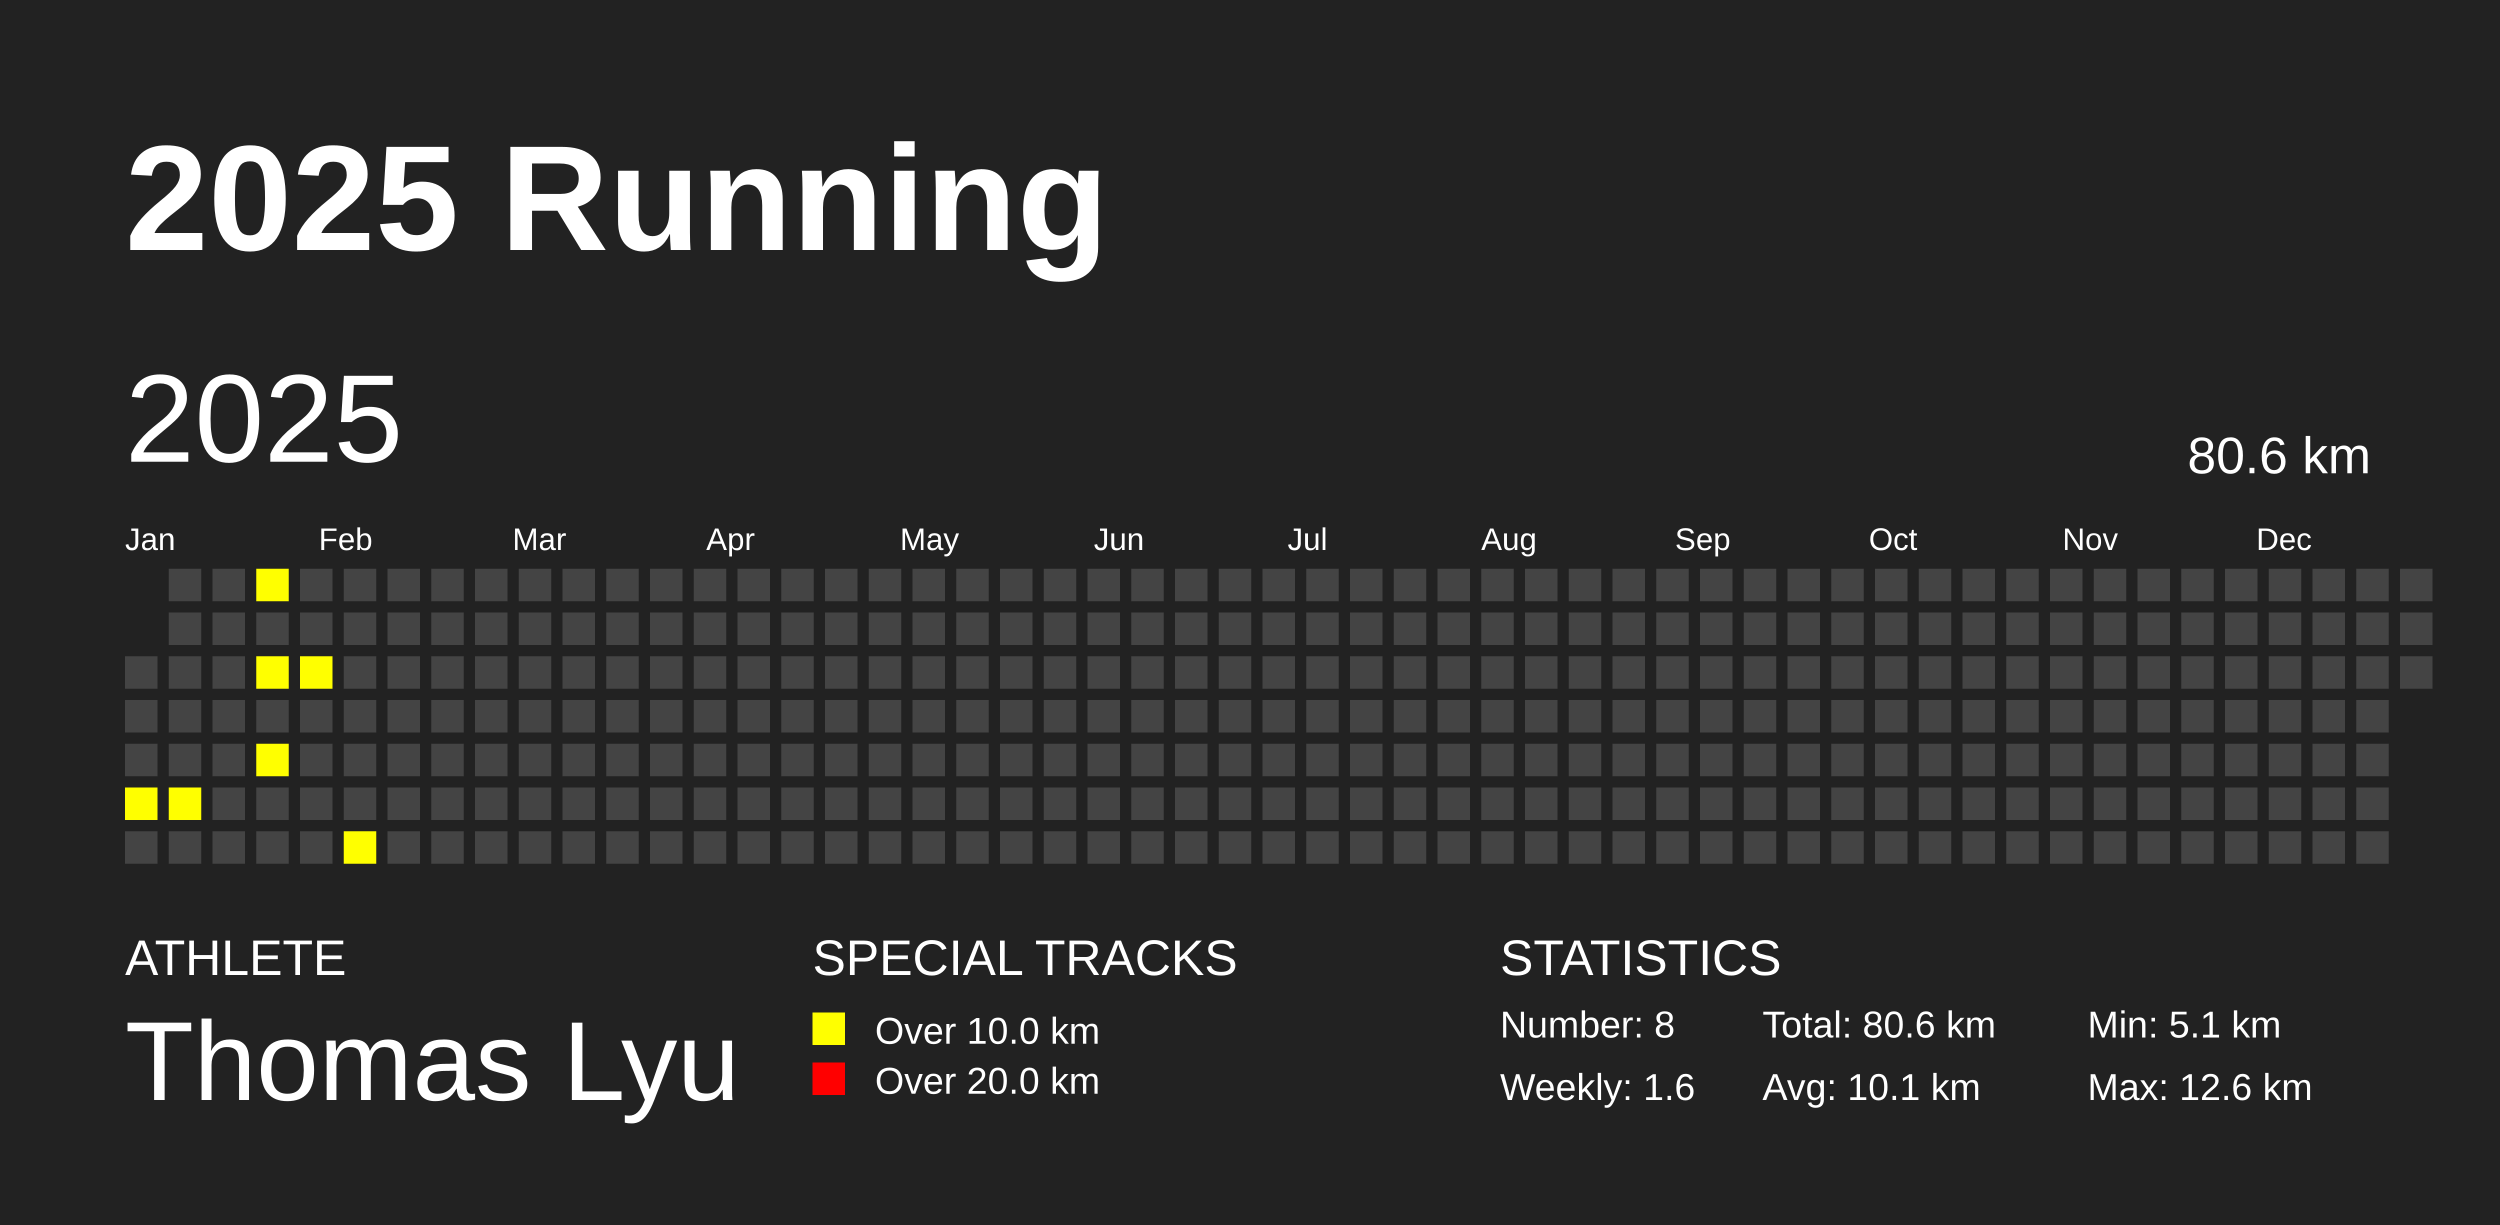
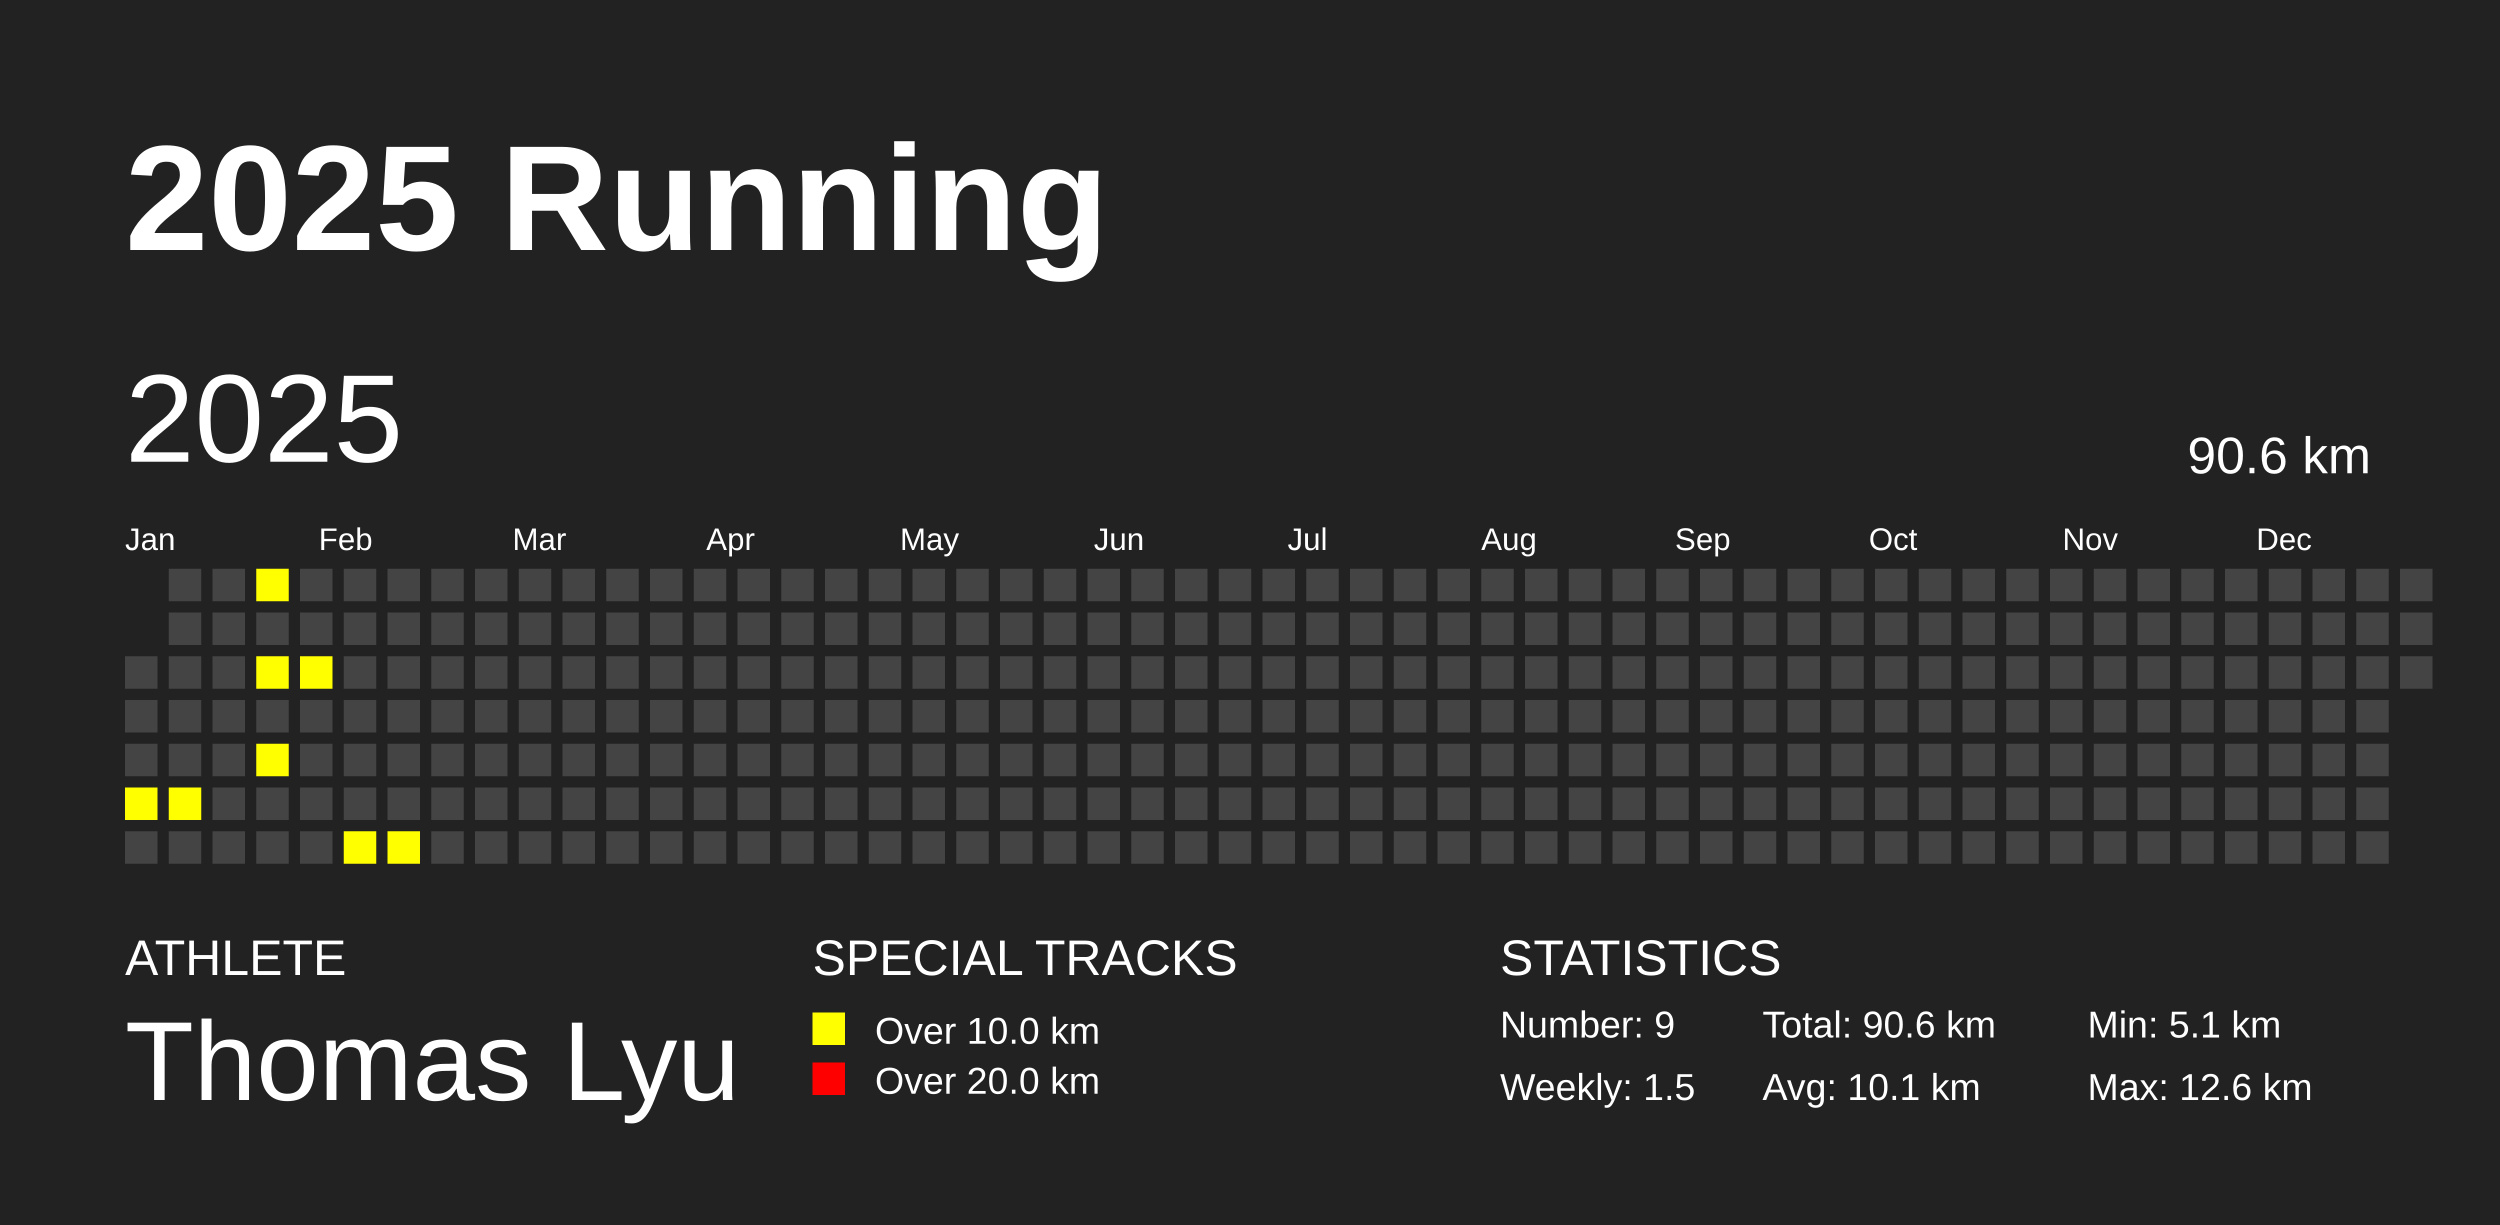
<svg xmlns="http://www.w3.org/2000/svg" baseProfile="full" height="98mm" version="1.1" viewBox="0,0,200,98" width="200mm">
  <defs />
  <rect fill="#222222" height="98" width="200" x="0" y="0" />
  <text fill="#FFFFFF" style="font-size:12px; font-family:Arial; font-weight:bold;" x="10" y="20">2025 Running</text>
  <text fill="#FFFFFF" style="font-size:4px; font-family:Arial" x="10" y="78">ATHLETE</text>
  <text fill="#FFFFFF" style="font-size:9px; font-family:Arial" x="10" y="88">Thomas Lyu</text>
  <text fill="#FFFFFF" style="font-size:4px; font-family:Arial" x="65" y="78">SPECIAL TRACKS</text>
  <rect fill="yellow" height="2.6" width="2.6" x="65" y="81" />
  <text fill="#FFFFFF" style="font-size:3px; font-family:Arial" x="70" y="83.5">Over 10.0 km</text>
  <rect fill="red" height="2.6" width="2.6" x="65" y="85" />
  <text fill="#FFFFFF" style="font-size:3px; font-family:Arial" x="70" y="87.5">Over 20.0 km</text>
  <text fill="#FFFFFF" style="font-size:4px; font-family:Arial" x="120" y="78">STATISTICS</text>
-   <text fill="#FFFFFF" style="font-size:3px; font-family:Arial" x="120" y="83">Number: 8</text>
-   <text fill="#FFFFFF" style="font-size:3px; font-family:Arial" x="120" y="88">Weekly: 1.6</text>
-   <text fill="#FFFFFF" style="font-size:3px; font-family:Arial" x="141" y="83">Total: 80.6 km</text>
+   <text fill="#FFFFFF" style="font-size:3px; font-family:Arial" x="120" y="83">Number: 9</text>
+   <text fill="#FFFFFF" style="font-size:3px; font-family:Arial" x="120" y="88">Weekly: 1.5</text>
+   <text fill="#FFFFFF" style="font-size:3px; font-family:Arial" x="141" y="83">Total: 90.6 km</text>
  <text fill="#FFFFFF" style="font-size:3px; font-family:Arial" x="141" y="88">Avg: 10.1 km</text>
  <text fill="#FFFFFF" style="font-size:3px; font-family:Arial" x="167" y="83">Min: 5.1 km</text>
  <text fill="#FFFFFF" style="font-size:3px; font-family:Arial" x="167" y="88">Max: 12.6 km</text>
  <text dominant-baseline="hanging" fill="#FFFFFF" style="font-size:10.0px; font-family:Arial;" x="10" y="30">2025</text>
-   <text dominant-baseline="hanging" fill="#FFFFFF" style="font-size:4.125px; font-family:Arial;" x="175" y="35">80.6 km</text>
+   <text dominant-baseline="hanging" fill="#FFFFFF" style="font-size:4.125px; font-family:Arial;" x="175" y="35">90.6 km</text>
  <text fill="#FFFFFF" style="font-size:2.5px; font-family:Arial" x="10.0" y="44">Jan</text>
  <text fill="#FFFFFF" style="font-size:2.5px; font-family:Arial" x="25.5" y="44">Feb</text>
  <text fill="#FFFFFF" style="font-size:2.5px; font-family:Arial" x="41.0" y="44">Mar</text>
  <text fill="#FFFFFF" style="font-size:2.5px; font-family:Arial" x="56.5" y="44">Apr</text>
  <text fill="#FFFFFF" style="font-size:2.5px; font-family:Arial" x="72.0" y="44">May</text>
  <text fill="#FFFFFF" style="font-size:2.5px; font-family:Arial" x="87.5" y="44">Jun</text>
  <text fill="#FFFFFF" style="font-size:2.5px; font-family:Arial" x="103.0" y="44">Jul</text>
  <text fill="#FFFFFF" style="font-size:2.5px; font-family:Arial" x="118.5" y="44">Aug</text>
  <text fill="#FFFFFF" style="font-size:2.5px; font-family:Arial" x="134.0" y="44">Sep</text>
  <text fill="#FFFFFF" style="font-size:2.5px; font-family:Arial" x="149.5" y="44">Oct</text>
  <text fill="#FFFFFF" style="font-size:2.5px; font-family:Arial" x="165.0" y="44">Nov</text>
  <text fill="#FFFFFF" style="font-size:2.5px; font-family:Arial" x="180.5" y="44">Dec</text>
  <rect fill="#444444" height="2.6" width="2.6" x="10.0" y="52.5" />
  <rect fill="#444444" height="2.6" width="2.6" x="10.0" y="56.0" />
  <rect fill="#444444" height="2.6" width="2.6" x="10.0" y="59.5" />
  <rect fill="yellow" height="2.6" width="2.6" x="10.0" y="63.0" />
  <rect fill="#444444" height="2.6" width="2.6" x="10.0" y="66.5" />
  <rect fill="#444444" height="2.6" width="2.6" x="13.5" y="45.5" />
  <rect fill="#444444" height="2.6" width="2.6" x="13.5" y="49.0" />
  <rect fill="#444444" height="2.6" width="2.6" x="13.5" y="52.5" />
  <rect fill="#444444" height="2.6" width="2.6" x="13.5" y="56.0" />
  <rect fill="#444444" height="2.6" width="2.6" x="13.5" y="59.5" />
  <rect fill="yellow" height="2.6" width="2.6" x="13.5" y="63.0" />
  <rect fill="#444444" height="2.6" width="2.6" x="13.5" y="66.5" />
  <rect fill="#444444" height="2.6" width="2.6" x="17.0" y="45.5" />
  <rect fill="#444444" height="2.6" width="2.6" x="17.0" y="49.0" />
  <rect fill="#444444" height="2.6" width="2.6" x="17.0" y="52.5" />
  <rect fill="#444444" height="2.6" width="2.6" x="17.0" y="56.0" />
  <rect fill="#444444" height="2.6" width="2.6" x="17.0" y="59.5" />
  <rect fill="#444444" height="2.6" width="2.6" x="17.0" y="63.0" />
  <rect fill="#444444" height="2.6" width="2.6" x="17.0" y="66.5" />
  <rect fill="yellow" height="2.6" width="2.6" x="20.5" y="45.5" />
  <rect fill="#444444" height="2.6" width="2.6" x="20.5" y="49.0" />
  <rect fill="yellow" height="2.6" width="2.6" x="20.5" y="52.5" />
  <rect fill="#444444" height="2.6" width="2.6" x="20.5" y="56.0" />
  <rect fill="yellow" height="2.6" width="2.6" x="20.5" y="59.5" />
  <rect fill="#444444" height="2.6" width="2.6" x="20.5" y="63.0" />
  <rect fill="#444444" height="2.6" width="2.6" x="20.5" y="66.5" />
  <rect fill="#444444" height="2.6" width="2.6" x="24.0" y="45.5" />
  <rect fill="#444444" height="2.6" width="2.6" x="24.0" y="49.0" />
  <rect fill="yellow" height="2.6" width="2.6" x="24.0" y="52.5" />
  <rect fill="#444444" height="2.6" width="2.6" x="24.0" y="56.0" />
  <rect fill="#444444" height="2.6" width="2.6" x="24.0" y="59.5" />
  <rect fill="#444444" height="2.6" width="2.6" x="24.0" y="63.0" />
  <rect fill="#444444" height="2.6" width="2.6" x="24.0" y="66.5" />
  <rect fill="#444444" height="2.6" width="2.6" x="27.5" y="45.5" />
  <rect fill="#444444" height="2.6" width="2.6" x="27.5" y="49.0" />
  <rect fill="#444444" height="2.6" width="2.6" x="27.5" y="52.5" />
  <rect fill="#444444" height="2.6" width="2.6" x="27.5" y="56.0" />
  <rect fill="#444444" height="2.6" width="2.6" x="27.5" y="59.5" />
  <rect fill="#444444" height="2.6" width="2.6" x="27.5" y="63.0" />
  <rect fill="yellow" height="2.6" width="2.6" x="27.5" y="66.5" />
  <rect fill="#444444" height="2.6" width="2.6" x="31.0" y="45.5" />
  <rect fill="#444444" height="2.6" width="2.6" x="31.0" y="49.0" />
  <rect fill="#444444" height="2.6" width="2.6" x="31.0" y="52.5" />
  <rect fill="#444444" height="2.6" width="2.6" x="31.0" y="56.0" />
  <rect fill="#444444" height="2.6" width="2.6" x="31.0" y="59.5" />
  <rect fill="#444444" height="2.6" width="2.6" x="31.0" y="63.0" />
-   <rect fill="#444444" height="2.6" width="2.6" x="31.0" y="66.5" />
+   <rect fill="yellow" height="2.6" width="2.6" x="31.0" y="66.5" />
  <rect fill="#444444" height="2.6" width="2.6" x="34.5" y="45.5" />
  <rect fill="#444444" height="2.6" width="2.6" x="34.5" y="49.0" />
  <rect fill="#444444" height="2.6" width="2.6" x="34.5" y="52.5" />
  <rect fill="#444444" height="2.6" width="2.6" x="34.5" y="56.0" />
  <rect fill="#444444" height="2.6" width="2.6" x="34.5" y="59.5" />
  <rect fill="#444444" height="2.6" width="2.6" x="34.5" y="63.0" />
  <rect fill="#444444" height="2.6" width="2.6" x="34.5" y="66.5" />
  <rect fill="#444444" height="2.6" width="2.6" x="38.0" y="45.5" />
  <rect fill="#444444" height="2.6" width="2.6" x="38.0" y="49.0" />
  <rect fill="#444444" height="2.6" width="2.6" x="38.0" y="52.5" />
  <rect fill="#444444" height="2.6" width="2.6" x="38.0" y="56.0" />
  <rect fill="#444444" height="2.6" width="2.6" x="38.0" y="59.5" />
  <rect fill="#444444" height="2.6" width="2.6" x="38.0" y="63.0" />
  <rect fill="#444444" height="2.6" width="2.6" x="38.0" y="66.5" />
  <rect fill="#444444" height="2.6" width="2.6" x="41.5" y="45.5" />
  <rect fill="#444444" height="2.6" width="2.6" x="41.5" y="49.0" />
  <rect fill="#444444" height="2.6" width="2.6" x="41.5" y="52.5" />
  <rect fill="#444444" height="2.6" width="2.6" x="41.5" y="56.0" />
  <rect fill="#444444" height="2.6" width="2.6" x="41.5" y="59.5" />
  <rect fill="#444444" height="2.6" width="2.6" x="41.5" y="63.0" />
  <rect fill="#444444" height="2.6" width="2.6" x="41.5" y="66.5" />
  <rect fill="#444444" height="2.6" width="2.6" x="45.0" y="45.5" />
  <rect fill="#444444" height="2.6" width="2.6" x="45.0" y="49.0" />
  <rect fill="#444444" height="2.6" width="2.6" x="45.0" y="52.5" />
  <rect fill="#444444" height="2.6" width="2.6" x="45.0" y="56.0" />
  <rect fill="#444444" height="2.6" width="2.6" x="45.0" y="59.5" />
  <rect fill="#444444" height="2.6" width="2.6" x="45.0" y="63.0" />
  <rect fill="#444444" height="2.6" width="2.6" x="45.0" y="66.5" />
  <rect fill="#444444" height="2.6" width="2.6" x="48.5" y="45.5" />
  <rect fill="#444444" height="2.6" width="2.6" x="48.5" y="49.0" />
  <rect fill="#444444" height="2.6" width="2.6" x="48.5" y="52.5" />
  <rect fill="#444444" height="2.6" width="2.6" x="48.5" y="56.0" />
  <rect fill="#444444" height="2.6" width="2.6" x="48.5" y="59.5" />
  <rect fill="#444444" height="2.6" width="2.6" x="48.5" y="63.0" />
  <rect fill="#444444" height="2.6" width="2.6" x="48.5" y="66.5" />
  <rect fill="#444444" height="2.6" width="2.6" x="52.0" y="45.5" />
  <rect fill="#444444" height="2.6" width="2.6" x="52.0" y="49.0" />
  <rect fill="#444444" height="2.6" width="2.6" x="52.0" y="52.5" />
  <rect fill="#444444" height="2.6" width="2.6" x="52.0" y="56.0" />
  <rect fill="#444444" height="2.6" width="2.6" x="52.0" y="59.5" />
  <rect fill="#444444" height="2.6" width="2.6" x="52.0" y="63.0" />
  <rect fill="#444444" height="2.6" width="2.6" x="52.0" y="66.5" />
  <rect fill="#444444" height="2.6" width="2.6" x="55.5" y="45.5" />
  <rect fill="#444444" height="2.6" width="2.6" x="55.5" y="49.0" />
  <rect fill="#444444" height="2.6" width="2.6" x="55.5" y="52.5" />
  <rect fill="#444444" height="2.6" width="2.6" x="55.5" y="56.0" />
  <rect fill="#444444" height="2.6" width="2.6" x="55.5" y="59.5" />
  <rect fill="#444444" height="2.6" width="2.6" x="55.5" y="63.0" />
  <rect fill="#444444" height="2.6" width="2.6" x="55.5" y="66.5" />
  <rect fill="#444444" height="2.6" width="2.6" x="59.0" y="45.5" />
  <rect fill="#444444" height="2.6" width="2.6" x="59.0" y="49.0" />
  <rect fill="#444444" height="2.6" width="2.6" x="59.0" y="52.5" />
  <rect fill="#444444" height="2.6" width="2.6" x="59.0" y="56.0" />
  <rect fill="#444444" height="2.6" width="2.6" x="59.0" y="59.5" />
  <rect fill="#444444" height="2.6" width="2.6" x="59.0" y="63.0" />
  <rect fill="#444444" height="2.6" width="2.6" x="59.0" y="66.5" />
  <rect fill="#444444" height="2.6" width="2.6" x="62.5" y="45.5" />
  <rect fill="#444444" height="2.6" width="2.6" x="62.5" y="49.0" />
  <rect fill="#444444" height="2.6" width="2.6" x="62.5" y="52.5" />
  <rect fill="#444444" height="2.6" width="2.6" x="62.5" y="56.0" />
  <rect fill="#444444" height="2.6" width="2.6" x="62.5" y="59.5" />
  <rect fill="#444444" height="2.6" width="2.6" x="62.5" y="63.0" />
  <rect fill="#444444" height="2.6" width="2.6" x="62.5" y="66.5" />
  <rect fill="#444444" height="2.6" width="2.6" x="66.0" y="45.5" />
  <rect fill="#444444" height="2.6" width="2.6" x="66.0" y="49.0" />
  <rect fill="#444444" height="2.6" width="2.6" x="66.0" y="52.5" />
  <rect fill="#444444" height="2.6" width="2.6" x="66.0" y="56.0" />
  <rect fill="#444444" height="2.6" width="2.6" x="66.0" y="59.5" />
  <rect fill="#444444" height="2.6" width="2.6" x="66.0" y="63.0" />
  <rect fill="#444444" height="2.6" width="2.6" x="66.0" y="66.5" />
  <rect fill="#444444" height="2.6" width="2.6" x="69.5" y="45.5" />
  <rect fill="#444444" height="2.6" width="2.6" x="69.5" y="49.0" />
  <rect fill="#444444" height="2.6" width="2.6" x="69.5" y="52.5" />
  <rect fill="#444444" height="2.6" width="2.6" x="69.5" y="56.0" />
  <rect fill="#444444" height="2.6" width="2.6" x="69.5" y="59.5" />
  <rect fill="#444444" height="2.6" width="2.6" x="69.5" y="63.0" />
  <rect fill="#444444" height="2.6" width="2.6" x="69.5" y="66.5" />
  <rect fill="#444444" height="2.6" width="2.6" x="73.0" y="45.5" />
  <rect fill="#444444" height="2.6" width="2.6" x="73.0" y="49.0" />
  <rect fill="#444444" height="2.6" width="2.6" x="73.0" y="52.5" />
  <rect fill="#444444" height="2.6" width="2.6" x="73.0" y="56.0" />
  <rect fill="#444444" height="2.6" width="2.6" x="73.0" y="59.5" />
  <rect fill="#444444" height="2.6" width="2.6" x="73.0" y="63.0" />
  <rect fill="#444444" height="2.6" width="2.6" x="73.0" y="66.5" />
  <rect fill="#444444" height="2.6" width="2.6" x="76.5" y="45.5" />
  <rect fill="#444444" height="2.6" width="2.6" x="76.5" y="49.0" />
  <rect fill="#444444" height="2.6" width="2.6" x="76.5" y="52.5" />
  <rect fill="#444444" height="2.6" width="2.6" x="76.5" y="56.0" />
  <rect fill="#444444" height="2.6" width="2.6" x="76.5" y="59.5" />
  <rect fill="#444444" height="2.6" width="2.6" x="76.5" y="63.0" />
  <rect fill="#444444" height="2.6" width="2.6" x="76.5" y="66.5" />
  <rect fill="#444444" height="2.6" width="2.6" x="80.0" y="45.5" />
  <rect fill="#444444" height="2.6" width="2.6" x="80.0" y="49.0" />
  <rect fill="#444444" height="2.6" width="2.6" x="80.0" y="52.5" />
  <rect fill="#444444" height="2.6" width="2.6" x="80.0" y="56.0" />
  <rect fill="#444444" height="2.6" width="2.6" x="80.0" y="59.5" />
  <rect fill="#444444" height="2.6" width="2.6" x="80.0" y="63.0" />
  <rect fill="#444444" height="2.6" width="2.6" x="80.0" y="66.5" />
  <rect fill="#444444" height="2.6" width="2.6" x="83.5" y="45.5" />
  <rect fill="#444444" height="2.6" width="2.6" x="83.5" y="49.0" />
  <rect fill="#444444" height="2.6" width="2.6" x="83.5" y="52.5" />
  <rect fill="#444444" height="2.6" width="2.6" x="83.5" y="56.0" />
  <rect fill="#444444" height="2.6" width="2.6" x="83.5" y="59.5" />
  <rect fill="#444444" height="2.6" width="2.6" x="83.5" y="63.0" />
  <rect fill="#444444" height="2.6" width="2.6" x="83.5" y="66.5" />
  <rect fill="#444444" height="2.6" width="2.6" x="87.0" y="45.5" />
  <rect fill="#444444" height="2.6" width="2.6" x="87.0" y="49.0" />
  <rect fill="#444444" height="2.6" width="2.6" x="87.0" y="52.5" />
  <rect fill="#444444" height="2.6" width="2.6" x="87.0" y="56.0" />
  <rect fill="#444444" height="2.6" width="2.6" x="87.0" y="59.5" />
  <rect fill="#444444" height="2.6" width="2.6" x="87.0" y="63.0" />
  <rect fill="#444444" height="2.6" width="2.6" x="87.0" y="66.5" />
  <rect fill="#444444" height="2.6" width="2.6" x="90.5" y="45.5" />
  <rect fill="#444444" height="2.6" width="2.6" x="90.5" y="49.0" />
  <rect fill="#444444" height="2.6" width="2.6" x="90.5" y="52.5" />
  <rect fill="#444444" height="2.6" width="2.6" x="90.5" y="56.0" />
  <rect fill="#444444" height="2.6" width="2.6" x="90.5" y="59.5" />
  <rect fill="#444444" height="2.6" width="2.6" x="90.5" y="63.0" />
  <rect fill="#444444" height="2.6" width="2.6" x="90.5" y="66.5" />
  <rect fill="#444444" height="2.6" width="2.6" x="94.0" y="45.5" />
  <rect fill="#444444" height="2.6" width="2.6" x="94.0" y="49.0" />
  <rect fill="#444444" height="2.6" width="2.6" x="94.0" y="52.5" />
  <rect fill="#444444" height="2.6" width="2.6" x="94.0" y="56.0" />
  <rect fill="#444444" height="2.6" width="2.6" x="94.0" y="59.5" />
  <rect fill="#444444" height="2.6" width="2.6" x="94.0" y="63.0" />
  <rect fill="#444444" height="2.6" width="2.6" x="94.0" y="66.5" />
  <rect fill="#444444" height="2.6" width="2.6" x="97.5" y="45.5" />
  <rect fill="#444444" height="2.6" width="2.6" x="97.5" y="49.0" />
  <rect fill="#444444" height="2.6" width="2.6" x="97.5" y="52.5" />
  <rect fill="#444444" height="2.6" width="2.6" x="97.5" y="56.0" />
  <rect fill="#444444" height="2.6" width="2.6" x="97.5" y="59.5" />
  <rect fill="#444444" height="2.6" width="2.6" x="97.5" y="63.0" />
  <rect fill="#444444" height="2.6" width="2.6" x="97.5" y="66.5" />
  <rect fill="#444444" height="2.6" width="2.6" x="101.0" y="45.5" />
  <rect fill="#444444" height="2.6" width="2.6" x="101.0" y="49.0" />
  <rect fill="#444444" height="2.6" width="2.6" x="101.0" y="52.5" />
  <rect fill="#444444" height="2.6" width="2.6" x="101.0" y="56.0" />
  <rect fill="#444444" height="2.6" width="2.6" x="101.0" y="59.5" />
  <rect fill="#444444" height="2.6" width="2.6" x="101.0" y="63.0" />
  <rect fill="#444444" height="2.6" width="2.6" x="101.0" y="66.5" />
  <rect fill="#444444" height="2.6" width="2.6" x="104.5" y="45.5" />
  <rect fill="#444444" height="2.6" width="2.6" x="104.5" y="49.0" />
  <rect fill="#444444" height="2.6" width="2.6" x="104.5" y="52.5" />
  <rect fill="#444444" height="2.6" width="2.6" x="104.5" y="56.0" />
  <rect fill="#444444" height="2.6" width="2.6" x="104.5" y="59.5" />
  <rect fill="#444444" height="2.6" width="2.6" x="104.5" y="63.0" />
  <rect fill="#444444" height="2.6" width="2.6" x="104.5" y="66.5" />
  <rect fill="#444444" height="2.6" width="2.6" x="108.0" y="45.5" />
  <rect fill="#444444" height="2.6" width="2.6" x="108.0" y="49.0" />
  <rect fill="#444444" height="2.6" width="2.6" x="108.0" y="52.5" />
  <rect fill="#444444" height="2.6" width="2.6" x="108.0" y="56.0" />
  <rect fill="#444444" height="2.6" width="2.6" x="108.0" y="59.5" />
  <rect fill="#444444" height="2.6" width="2.6" x="108.0" y="63.0" />
  <rect fill="#444444" height="2.6" width="2.6" x="108.0" y="66.5" />
  <rect fill="#444444" height="2.6" width="2.6" x="111.5" y="45.5" />
  <rect fill="#444444" height="2.6" width="2.6" x="111.5" y="49.0" />
  <rect fill="#444444" height="2.6" width="2.6" x="111.5" y="52.5" />
  <rect fill="#444444" height="2.6" width="2.6" x="111.5" y="56.0" />
  <rect fill="#444444" height="2.6" width="2.6" x="111.5" y="59.5" />
  <rect fill="#444444" height="2.6" width="2.6" x="111.5" y="63.0" />
  <rect fill="#444444" height="2.6" width="2.6" x="111.5" y="66.5" />
  <rect fill="#444444" height="2.6" width="2.6" x="115.0" y="45.5" />
  <rect fill="#444444" height="2.6" width="2.6" x="115.0" y="49.0" />
  <rect fill="#444444" height="2.6" width="2.6" x="115.0" y="52.5" />
  <rect fill="#444444" height="2.6" width="2.6" x="115.0" y="56.0" />
  <rect fill="#444444" height="2.6" width="2.6" x="115.0" y="59.5" />
  <rect fill="#444444" height="2.6" width="2.6" x="115.0" y="63.0" />
  <rect fill="#444444" height="2.6" width="2.6" x="115.0" y="66.5" />
  <rect fill="#444444" height="2.6" width="2.6" x="118.5" y="45.5" />
  <rect fill="#444444" height="2.6" width="2.6" x="118.5" y="49.0" />
  <rect fill="#444444" height="2.6" width="2.6" x="118.5" y="52.5" />
  <rect fill="#444444" height="2.6" width="2.6" x="118.5" y="56.0" />
  <rect fill="#444444" height="2.6" width="2.6" x="118.5" y="59.5" />
  <rect fill="#444444" height="2.6" width="2.6" x="118.5" y="63.0" />
  <rect fill="#444444" height="2.6" width="2.6" x="118.5" y="66.5" />
  <rect fill="#444444" height="2.6" width="2.6" x="122.0" y="45.5" />
  <rect fill="#444444" height="2.6" width="2.6" x="122.0" y="49.0" />
  <rect fill="#444444" height="2.6" width="2.6" x="122.0" y="52.5" />
  <rect fill="#444444" height="2.6" width="2.6" x="122.0" y="56.0" />
  <rect fill="#444444" height="2.6" width="2.6" x="122.0" y="59.5" />
  <rect fill="#444444" height="2.6" width="2.6" x="122.0" y="63.0" />
  <rect fill="#444444" height="2.6" width="2.6" x="122.0" y="66.5" />
  <rect fill="#444444" height="2.6" width="2.6" x="125.5" y="45.5" />
  <rect fill="#444444" height="2.6" width="2.6" x="125.5" y="49.0" />
  <rect fill="#444444" height="2.6" width="2.6" x="125.5" y="52.5" />
  <rect fill="#444444" height="2.6" width="2.6" x="125.5" y="56.0" />
  <rect fill="#444444" height="2.6" width="2.6" x="125.5" y="59.5" />
  <rect fill="#444444" height="2.6" width="2.6" x="125.5" y="63.0" />
  <rect fill="#444444" height="2.6" width="2.6" x="125.5" y="66.5" />
  <rect fill="#444444" height="2.6" width="2.6" x="129.0" y="45.5" />
  <rect fill="#444444" height="2.6" width="2.6" x="129.0" y="49.0" />
  <rect fill="#444444" height="2.6" width="2.6" x="129.0" y="52.5" />
  <rect fill="#444444" height="2.6" width="2.6" x="129.0" y="56.0" />
  <rect fill="#444444" height="2.6" width="2.6" x="129.0" y="59.5" />
  <rect fill="#444444" height="2.6" width="2.6" x="129.0" y="63.0" />
  <rect fill="#444444" height="2.6" width="2.6" x="129.0" y="66.5" />
  <rect fill="#444444" height="2.6" width="2.6" x="132.5" y="45.5" />
  <rect fill="#444444" height="2.6" width="2.6" x="132.5" y="49.0" />
  <rect fill="#444444" height="2.6" width="2.6" x="132.5" y="52.5" />
  <rect fill="#444444" height="2.6" width="2.6" x="132.5" y="56.0" />
  <rect fill="#444444" height="2.6" width="2.6" x="132.5" y="59.5" />
  <rect fill="#444444" height="2.6" width="2.6" x="132.5" y="63.0" />
  <rect fill="#444444" height="2.6" width="2.6" x="132.5" y="66.5" />
  <rect fill="#444444" height="2.6" width="2.6" x="136.0" y="45.5" />
  <rect fill="#444444" height="2.6" width="2.6" x="136.0" y="49.0" />
  <rect fill="#444444" height="2.6" width="2.6" x="136.0" y="52.5" />
  <rect fill="#444444" height="2.6" width="2.6" x="136.0" y="56.0" />
  <rect fill="#444444" height="2.6" width="2.6" x="136.0" y="59.5" />
  <rect fill="#444444" height="2.6" width="2.6" x="136.0" y="63.0" />
  <rect fill="#444444" height="2.6" width="2.6" x="136.0" y="66.5" />
  <rect fill="#444444" height="2.6" width="2.6" x="139.5" y="45.5" />
  <rect fill="#444444" height="2.6" width="2.6" x="139.5" y="49.0" />
  <rect fill="#444444" height="2.6" width="2.6" x="139.5" y="52.5" />
  <rect fill="#444444" height="2.6" width="2.6" x="139.5" y="56.0" />
  <rect fill="#444444" height="2.6" width="2.6" x="139.5" y="59.5" />
  <rect fill="#444444" height="2.6" width="2.6" x="139.5" y="63.0" />
  <rect fill="#444444" height="2.6" width="2.6" x="139.5" y="66.5" />
  <rect fill="#444444" height="2.6" width="2.6" x="143.0" y="45.5" />
  <rect fill="#444444" height="2.6" width="2.6" x="143.0" y="49.0" />
  <rect fill="#444444" height="2.6" width="2.6" x="143.0" y="52.5" />
  <rect fill="#444444" height="2.6" width="2.6" x="143.0" y="56.0" />
  <rect fill="#444444" height="2.6" width="2.6" x="143.0" y="59.5" />
  <rect fill="#444444" height="2.6" width="2.6" x="143.0" y="63.0" />
  <rect fill="#444444" height="2.6" width="2.6" x="143.0" y="66.5" />
  <rect fill="#444444" height="2.6" width="2.6" x="146.5" y="45.5" />
  <rect fill="#444444" height="2.6" width="2.6" x="146.5" y="49.0" />
  <rect fill="#444444" height="2.6" width="2.6" x="146.5" y="52.5" />
  <rect fill="#444444" height="2.6" width="2.6" x="146.5" y="56.0" />
  <rect fill="#444444" height="2.6" width="2.6" x="146.5" y="59.5" />
  <rect fill="#444444" height="2.6" width="2.6" x="146.5" y="63.0" />
  <rect fill="#444444" height="2.6" width="2.6" x="146.5" y="66.5" />
  <rect fill="#444444" height="2.6" width="2.6" x="150.0" y="45.5" />
  <rect fill="#444444" height="2.6" width="2.6" x="150.0" y="49.0" />
  <rect fill="#444444" height="2.6" width="2.6" x="150.0" y="52.5" />
  <rect fill="#444444" height="2.6" width="2.6" x="150.0" y="56.0" />
  <rect fill="#444444" height="2.6" width="2.6" x="150.0" y="59.5" />
  <rect fill="#444444" height="2.6" width="2.6" x="150.0" y="63.0" />
  <rect fill="#444444" height="2.6" width="2.6" x="150.0" y="66.5" />
  <rect fill="#444444" height="2.6" width="2.6" x="153.5" y="45.5" />
  <rect fill="#444444" height="2.6" width="2.6" x="153.5" y="49.0" />
  <rect fill="#444444" height="2.6" width="2.6" x="153.5" y="52.5" />
  <rect fill="#444444" height="2.6" width="2.6" x="153.5" y="56.0" />
  <rect fill="#444444" height="2.6" width="2.6" x="153.5" y="59.5" />
  <rect fill="#444444" height="2.6" width="2.6" x="153.5" y="63.0" />
  <rect fill="#444444" height="2.6" width="2.6" x="153.5" y="66.5" />
  <rect fill="#444444" height="2.6" width="2.6" x="157.0" y="45.5" />
  <rect fill="#444444" height="2.6" width="2.6" x="157.0" y="49.0" />
  <rect fill="#444444" height="2.6" width="2.6" x="157.0" y="52.5" />
  <rect fill="#444444" height="2.6" width="2.6" x="157.0" y="56.0" />
  <rect fill="#444444" height="2.6" width="2.6" x="157.0" y="59.5" />
  <rect fill="#444444" height="2.6" width="2.6" x="157.0" y="63.0" />
  <rect fill="#444444" height="2.6" width="2.6" x="157.0" y="66.5" />
  <rect fill="#444444" height="2.6" width="2.6" x="160.5" y="45.5" />
  <rect fill="#444444" height="2.6" width="2.6" x="160.5" y="49.0" />
  <rect fill="#444444" height="2.6" width="2.6" x="160.5" y="52.5" />
  <rect fill="#444444" height="2.6" width="2.6" x="160.5" y="56.0" />
  <rect fill="#444444" height="2.6" width="2.6" x="160.5" y="59.5" />
  <rect fill="#444444" height="2.6" width="2.6" x="160.5" y="63.0" />
  <rect fill="#444444" height="2.6" width="2.6" x="160.5" y="66.5" />
  <rect fill="#444444" height="2.6" width="2.6" x="164.0" y="45.5" />
  <rect fill="#444444" height="2.6" width="2.6" x="164.0" y="49.0" />
  <rect fill="#444444" height="2.6" width="2.6" x="164.0" y="52.5" />
  <rect fill="#444444" height="2.6" width="2.6" x="164.0" y="56.0" />
  <rect fill="#444444" height="2.6" width="2.6" x="164.0" y="59.5" />
  <rect fill="#444444" height="2.6" width="2.6" x="164.0" y="63.0" />
  <rect fill="#444444" height="2.6" width="2.6" x="164.0" y="66.5" />
  <rect fill="#444444" height="2.6" width="2.6" x="167.5" y="45.5" />
  <rect fill="#444444" height="2.6" width="2.6" x="167.5" y="49.0" />
  <rect fill="#444444" height="2.6" width="2.6" x="167.5" y="52.5" />
  <rect fill="#444444" height="2.6" width="2.6" x="167.5" y="56.0" />
  <rect fill="#444444" height="2.6" width="2.6" x="167.5" y="59.5" />
  <rect fill="#444444" height="2.6" width="2.6" x="167.5" y="63.0" />
  <rect fill="#444444" height="2.6" width="2.6" x="167.5" y="66.5" />
  <rect fill="#444444" height="2.6" width="2.6" x="171.0" y="45.5" />
  <rect fill="#444444" height="2.6" width="2.6" x="171.0" y="49.0" />
  <rect fill="#444444" height="2.6" width="2.6" x="171.0" y="52.5" />
  <rect fill="#444444" height="2.6" width="2.6" x="171.0" y="56.0" />
  <rect fill="#444444" height="2.6" width="2.6" x="171.0" y="59.5" />
  <rect fill="#444444" height="2.6" width="2.6" x="171.0" y="63.0" />
  <rect fill="#444444" height="2.6" width="2.6" x="171.0" y="66.5" />
  <rect fill="#444444" height="2.6" width="2.6" x="174.5" y="45.5" />
  <rect fill="#444444" height="2.6" width="2.6" x="174.5" y="49.0" />
  <rect fill="#444444" height="2.6" width="2.6" x="174.5" y="52.5" />
  <rect fill="#444444" height="2.6" width="2.6" x="174.5" y="56.0" />
  <rect fill="#444444" height="2.6" width="2.6" x="174.5" y="59.5" />
  <rect fill="#444444" height="2.6" width="2.6" x="174.5" y="63.0" />
  <rect fill="#444444" height="2.6" width="2.6" x="174.5" y="66.5" />
  <rect fill="#444444" height="2.6" width="2.6" x="178.0" y="45.5" />
  <rect fill="#444444" height="2.6" width="2.6" x="178.0" y="49.0" />
  <rect fill="#444444" height="2.6" width="2.6" x="178.0" y="52.5" />
  <rect fill="#444444" height="2.6" width="2.6" x="178.0" y="56.0" />
  <rect fill="#444444" height="2.6" width="2.6" x="178.0" y="59.5" />
  <rect fill="#444444" height="2.6" width="2.6" x="178.0" y="63.0" />
  <rect fill="#444444" height="2.6" width="2.6" x="178.0" y="66.5" />
  <rect fill="#444444" height="2.6" width="2.6" x="181.5" y="45.5" />
  <rect fill="#444444" height="2.6" width="2.6" x="181.5" y="49.0" />
  <rect fill="#444444" height="2.6" width="2.6" x="181.5" y="52.5" />
  <rect fill="#444444" height="2.6" width="2.6" x="181.5" y="56.0" />
  <rect fill="#444444" height="2.6" width="2.6" x="181.5" y="59.5" />
  <rect fill="#444444" height="2.6" width="2.6" x="181.5" y="63.0" />
  <rect fill="#444444" height="2.6" width="2.6" x="181.5" y="66.5" />
  <rect fill="#444444" height="2.6" width="2.6" x="185.0" y="45.5" />
  <rect fill="#444444" height="2.6" width="2.6" x="185.0" y="49.0" />
  <rect fill="#444444" height="2.6" width="2.6" x="185.0" y="52.5" />
  <rect fill="#444444" height="2.6" width="2.6" x="185.0" y="56.0" />
  <rect fill="#444444" height="2.6" width="2.6" x="185.0" y="59.5" />
  <rect fill="#444444" height="2.6" width="2.6" x="185.0" y="63.0" />
  <rect fill="#444444" height="2.6" width="2.6" x="185.0" y="66.5" />
  <rect fill="#444444" height="2.6" width="2.6" x="188.5" y="45.5" />
  <rect fill="#444444" height="2.6" width="2.6" x="188.5" y="49.0" />
  <rect fill="#444444" height="2.6" width="2.6" x="188.5" y="52.5" />
  <rect fill="#444444" height="2.6" width="2.6" x="188.5" y="56.0" />
  <rect fill="#444444" height="2.6" width="2.6" x="188.5" y="59.5" />
  <rect fill="#444444" height="2.6" width="2.6" x="188.5" y="63.0" />
  <rect fill="#444444" height="2.6" width="2.6" x="188.5" y="66.5" />
  <rect fill="#444444" height="2.6" width="2.6" x="192.0" y="45.5" />
  <rect fill="#444444" height="2.6" width="2.6" x="192.0" y="49.0" />
  <rect fill="#444444" height="2.6" width="2.6" x="192.0" y="52.5" />
</svg>
